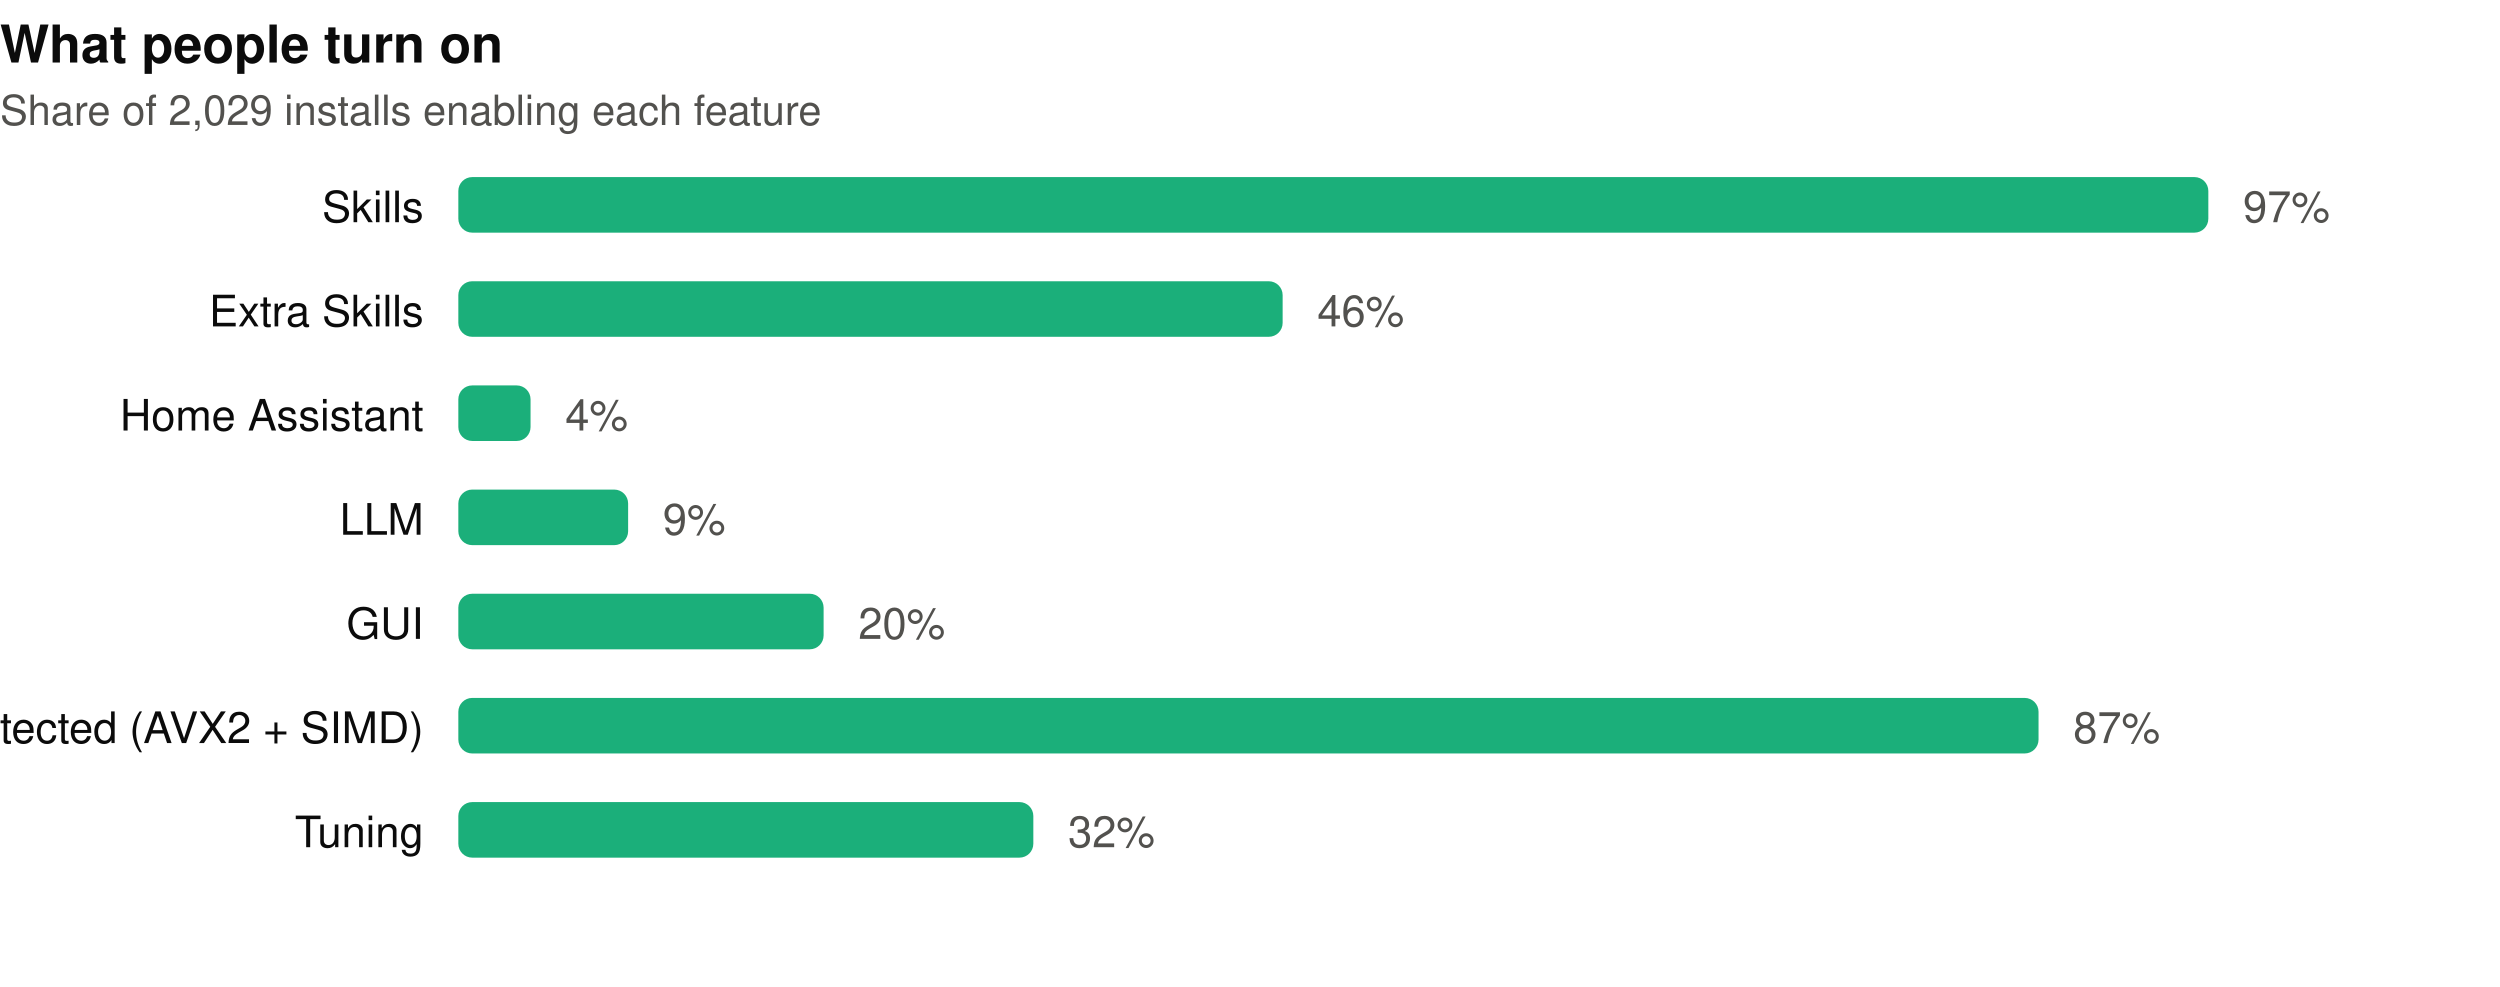
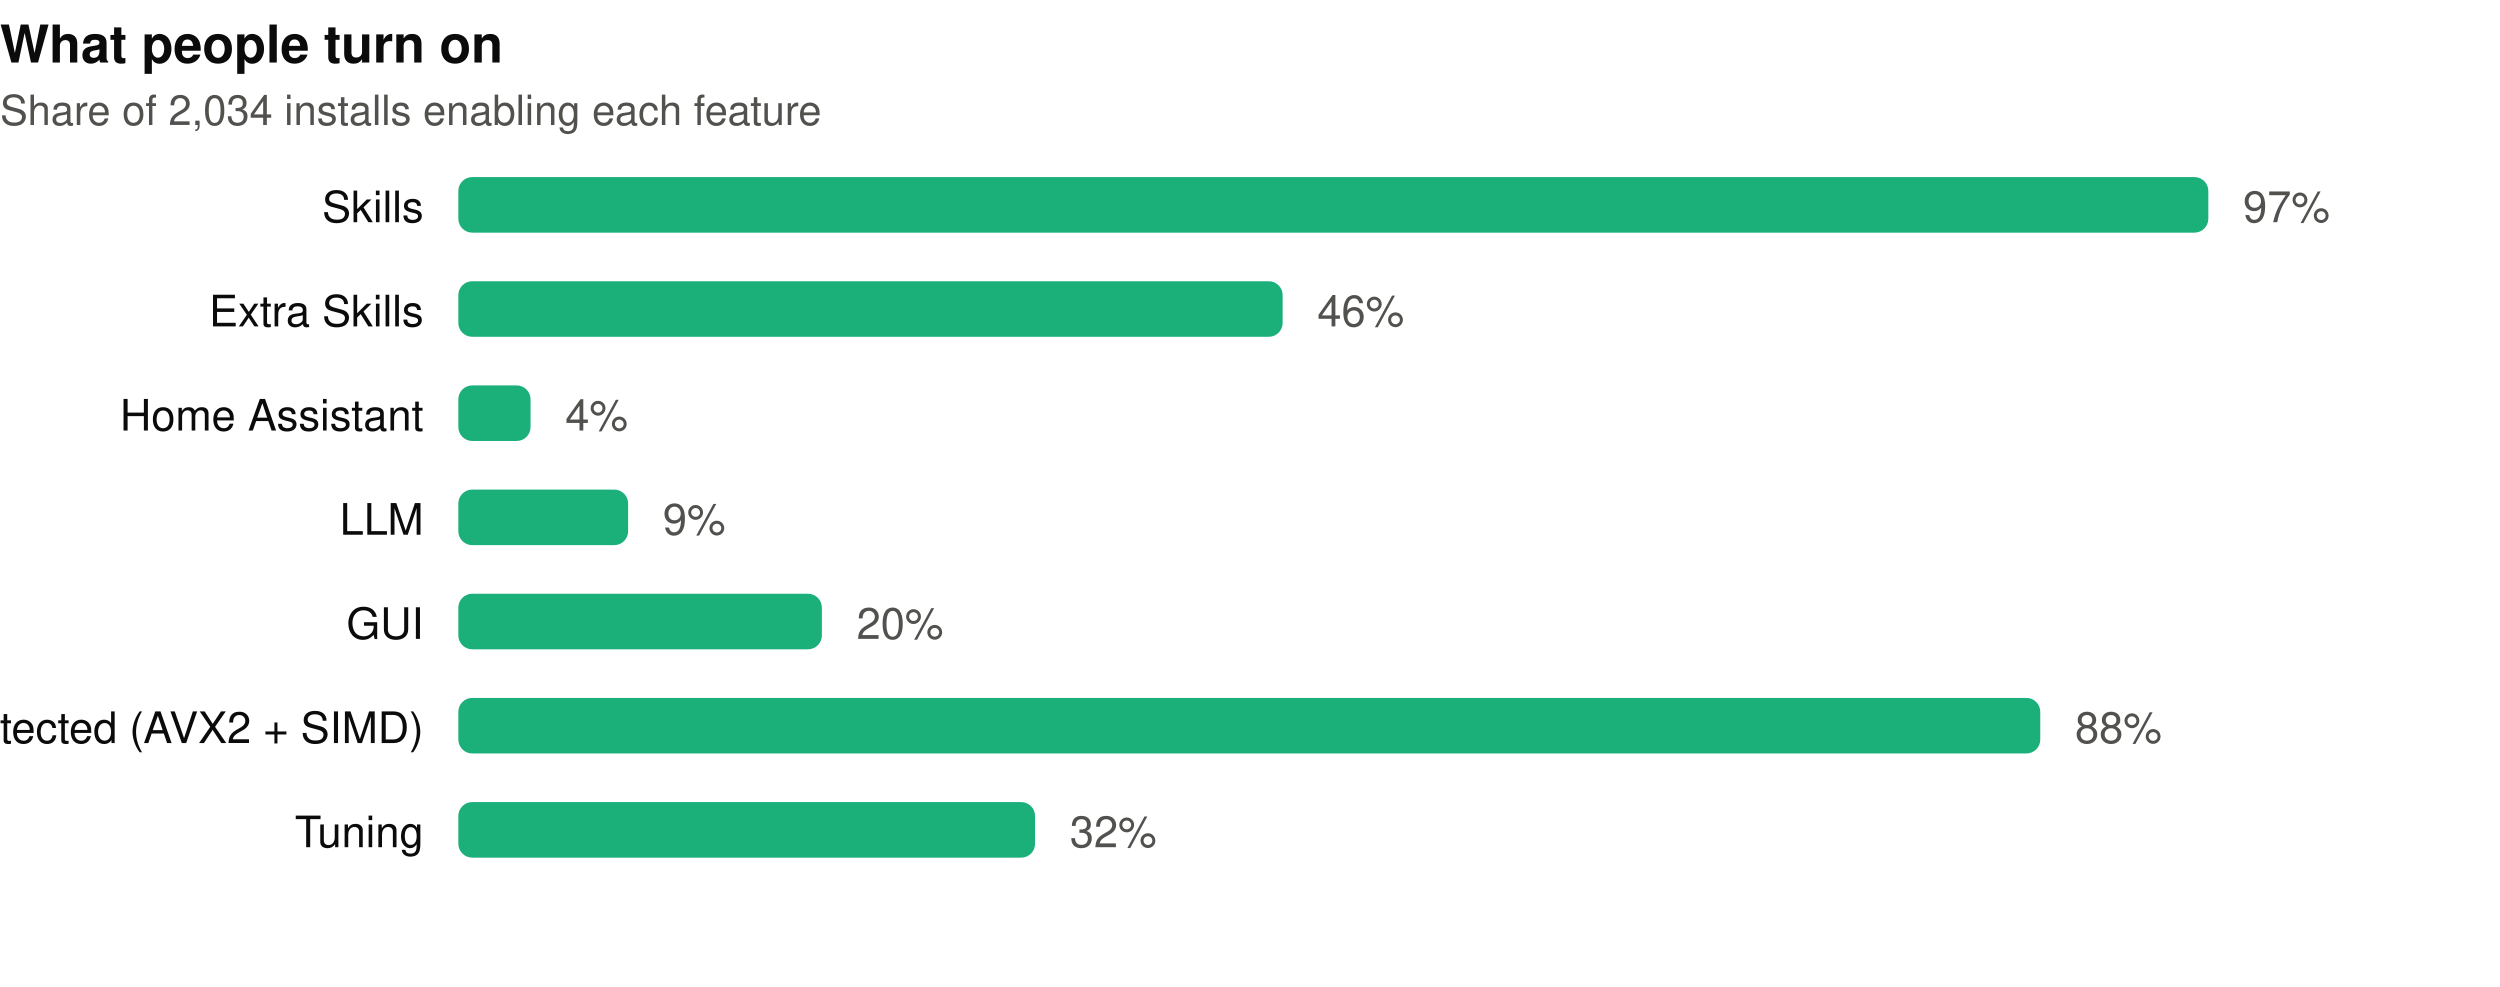
- <svg xmlns="http://www.w3.org/2000/svg" width="720" height="284" viewBox="0 0 720 284" role="img" aria-label="What people turn on. Share of 2,029 installs enabling each feature">
+ <svg xmlns="http://www.w3.org/2000/svg" width="720" height="284" viewBox="0 0 720 284" role="img" aria-label="What people turn on. Share of 2,034 installs enabling each feature">
  <text x="0" y="18" font-family="ui-sans-serif,-apple-system,BlinkMacSystemFont,'Segoe UI',Helvetica,Arial,sans-serif" font-size="15" font-weight="600" fill="#0b0b0b">What people turn on</text>
-   <text x="0" y="36" font-family="ui-sans-serif,-apple-system,BlinkMacSystemFont,'Segoe UI',Helvetica,Arial,sans-serif" font-size="12" fill="#52514e">Share of 2,029 installs enabling each feature</text>
+   <text x="0" y="36" font-family="ui-sans-serif,-apple-system,BlinkMacSystemFont,'Segoe UI',Helvetica,Arial,sans-serif" font-size="12" fill="#52514e">Share of 2,034 installs enabling each feature</text>
  <text x="122" y="64.0" text-anchor="end" font-family="ui-sans-serif,-apple-system,BlinkMacSystemFont,'Segoe UI',Helvetica,Arial,sans-serif" font-size="12.5" fill="#0b0b0b">Skills</text>
  <rect x="132" y="51.0" width="504.0" height="16" rx="4" fill="#1baf7a" />
  <text x="646.0" y="64.0" font-family="ui-sans-serif,-apple-system,BlinkMacSystemFont,'Segoe UI',Helvetica,Arial,sans-serif" font-size="12.5" fill="#52514e">97%</text>
  <text x="122" y="94.0" text-anchor="end" font-family="ui-sans-serif,-apple-system,BlinkMacSystemFont,'Segoe UI',Helvetica,Arial,sans-serif" font-size="12.5" fill="#0b0b0b">Extra Skills</text>
  <rect x="132" y="81.0" width="237.4" height="16" rx="4" fill="#1baf7a" />
  <text x="379.4" y="94.0" font-family="ui-sans-serif,-apple-system,BlinkMacSystemFont,'Segoe UI',Helvetica,Arial,sans-serif" font-size="12.5" fill="#52514e">46%</text>
  <text x="122" y="124.0" text-anchor="end" font-family="ui-sans-serif,-apple-system,BlinkMacSystemFont,'Segoe UI',Helvetica,Arial,sans-serif" font-size="12.5" fill="#0b0b0b">Home Assistant</text>
  <rect x="132" y="111.0" width="20.8" height="16" rx="4" fill="#1baf7a" />
  <text x="162.8" y="124.0" font-family="ui-sans-serif,-apple-system,BlinkMacSystemFont,'Segoe UI',Helvetica,Arial,sans-serif" font-size="12.5" fill="#52514e">4%</text>
  <text x="122" y="154.0" text-anchor="end" font-family="ui-sans-serif,-apple-system,BlinkMacSystemFont,'Segoe UI',Helvetica,Arial,sans-serif" font-size="12.5" fill="#0b0b0b">LLM</text>
  <rect x="132" y="141.0" width="48.9" height="16" rx="4" fill="#1baf7a" />
  <text x="190.9" y="154.0" font-family="ui-sans-serif,-apple-system,BlinkMacSystemFont,'Segoe UI',Helvetica,Arial,sans-serif" font-size="12.5" fill="#52514e">9%</text>
  <text x="122" y="184.0" text-anchor="end" font-family="ui-sans-serif,-apple-system,BlinkMacSystemFont,'Segoe UI',Helvetica,Arial,sans-serif" font-size="12.5" fill="#0b0b0b">GUI</text>
-   <rect x="132" y="171.0" width="105.2" height="16" rx="4" fill="#1baf7a" />
-   <text x="247.2" y="184.0" font-family="ui-sans-serif,-apple-system,BlinkMacSystemFont,'Segoe UI',Helvetica,Arial,sans-serif" font-size="12.5" fill="#52514e">20%</text>
+   <rect x="132" y="171.0" width="104.7" height="16" rx="4" fill="#1baf7a" />
+   <text x="246.7" y="184.0" font-family="ui-sans-serif,-apple-system,BlinkMacSystemFont,'Segoe UI',Helvetica,Arial,sans-serif" font-size="12.5" fill="#52514e">20%</text>
  <text x="122" y="214.0" text-anchor="end" font-family="ui-sans-serif,-apple-system,BlinkMacSystemFont,'Segoe UI',Helvetica,Arial,sans-serif" font-size="12.5" fill="#0b0b0b">CPU capability detected (AVX2 + SIMD)</text>
-   <rect x="132" y="201.0" width="455.1" height="16" rx="4" fill="#1baf7a" />
-   <text x="597.1" y="214.0" font-family="ui-sans-serif,-apple-system,BlinkMacSystemFont,'Segoe UI',Helvetica,Arial,sans-serif" font-size="12.5" fill="#52514e">87%</text>
+   <rect x="132" y="201.0" width="455.6" height="16" rx="4" fill="#1baf7a" />
+   <text x="597.6" y="214.0" font-family="ui-sans-serif,-apple-system,BlinkMacSystemFont,'Segoe UI',Helvetica,Arial,sans-serif" font-size="12.5" fill="#52514e">88%</text>
  <text x="122" y="244.0" text-anchor="end" font-family="ui-sans-serif,-apple-system,BlinkMacSystemFont,'Segoe UI',Helvetica,Arial,sans-serif" font-size="12.5" fill="#0b0b0b">Tuning</text>
-   <rect x="132" y="231.0" width="165.6" height="16" rx="4" fill="#1baf7a" />
-   <text x="307.6" y="244.0" font-family="ui-sans-serif,-apple-system,BlinkMacSystemFont,'Segoe UI',Helvetica,Arial,sans-serif" font-size="12.5" fill="#52514e">32%</text>
+   <rect x="132" y="231.0" width="166.1" height="16" rx="4" fill="#1baf7a" />
+   <text x="308.1" y="244.0" font-family="ui-sans-serif,-apple-system,BlinkMacSystemFont,'Segoe UI',Helvetica,Arial,sans-serif" font-size="12.5" fill="#52514e">32%</text>
</svg>
